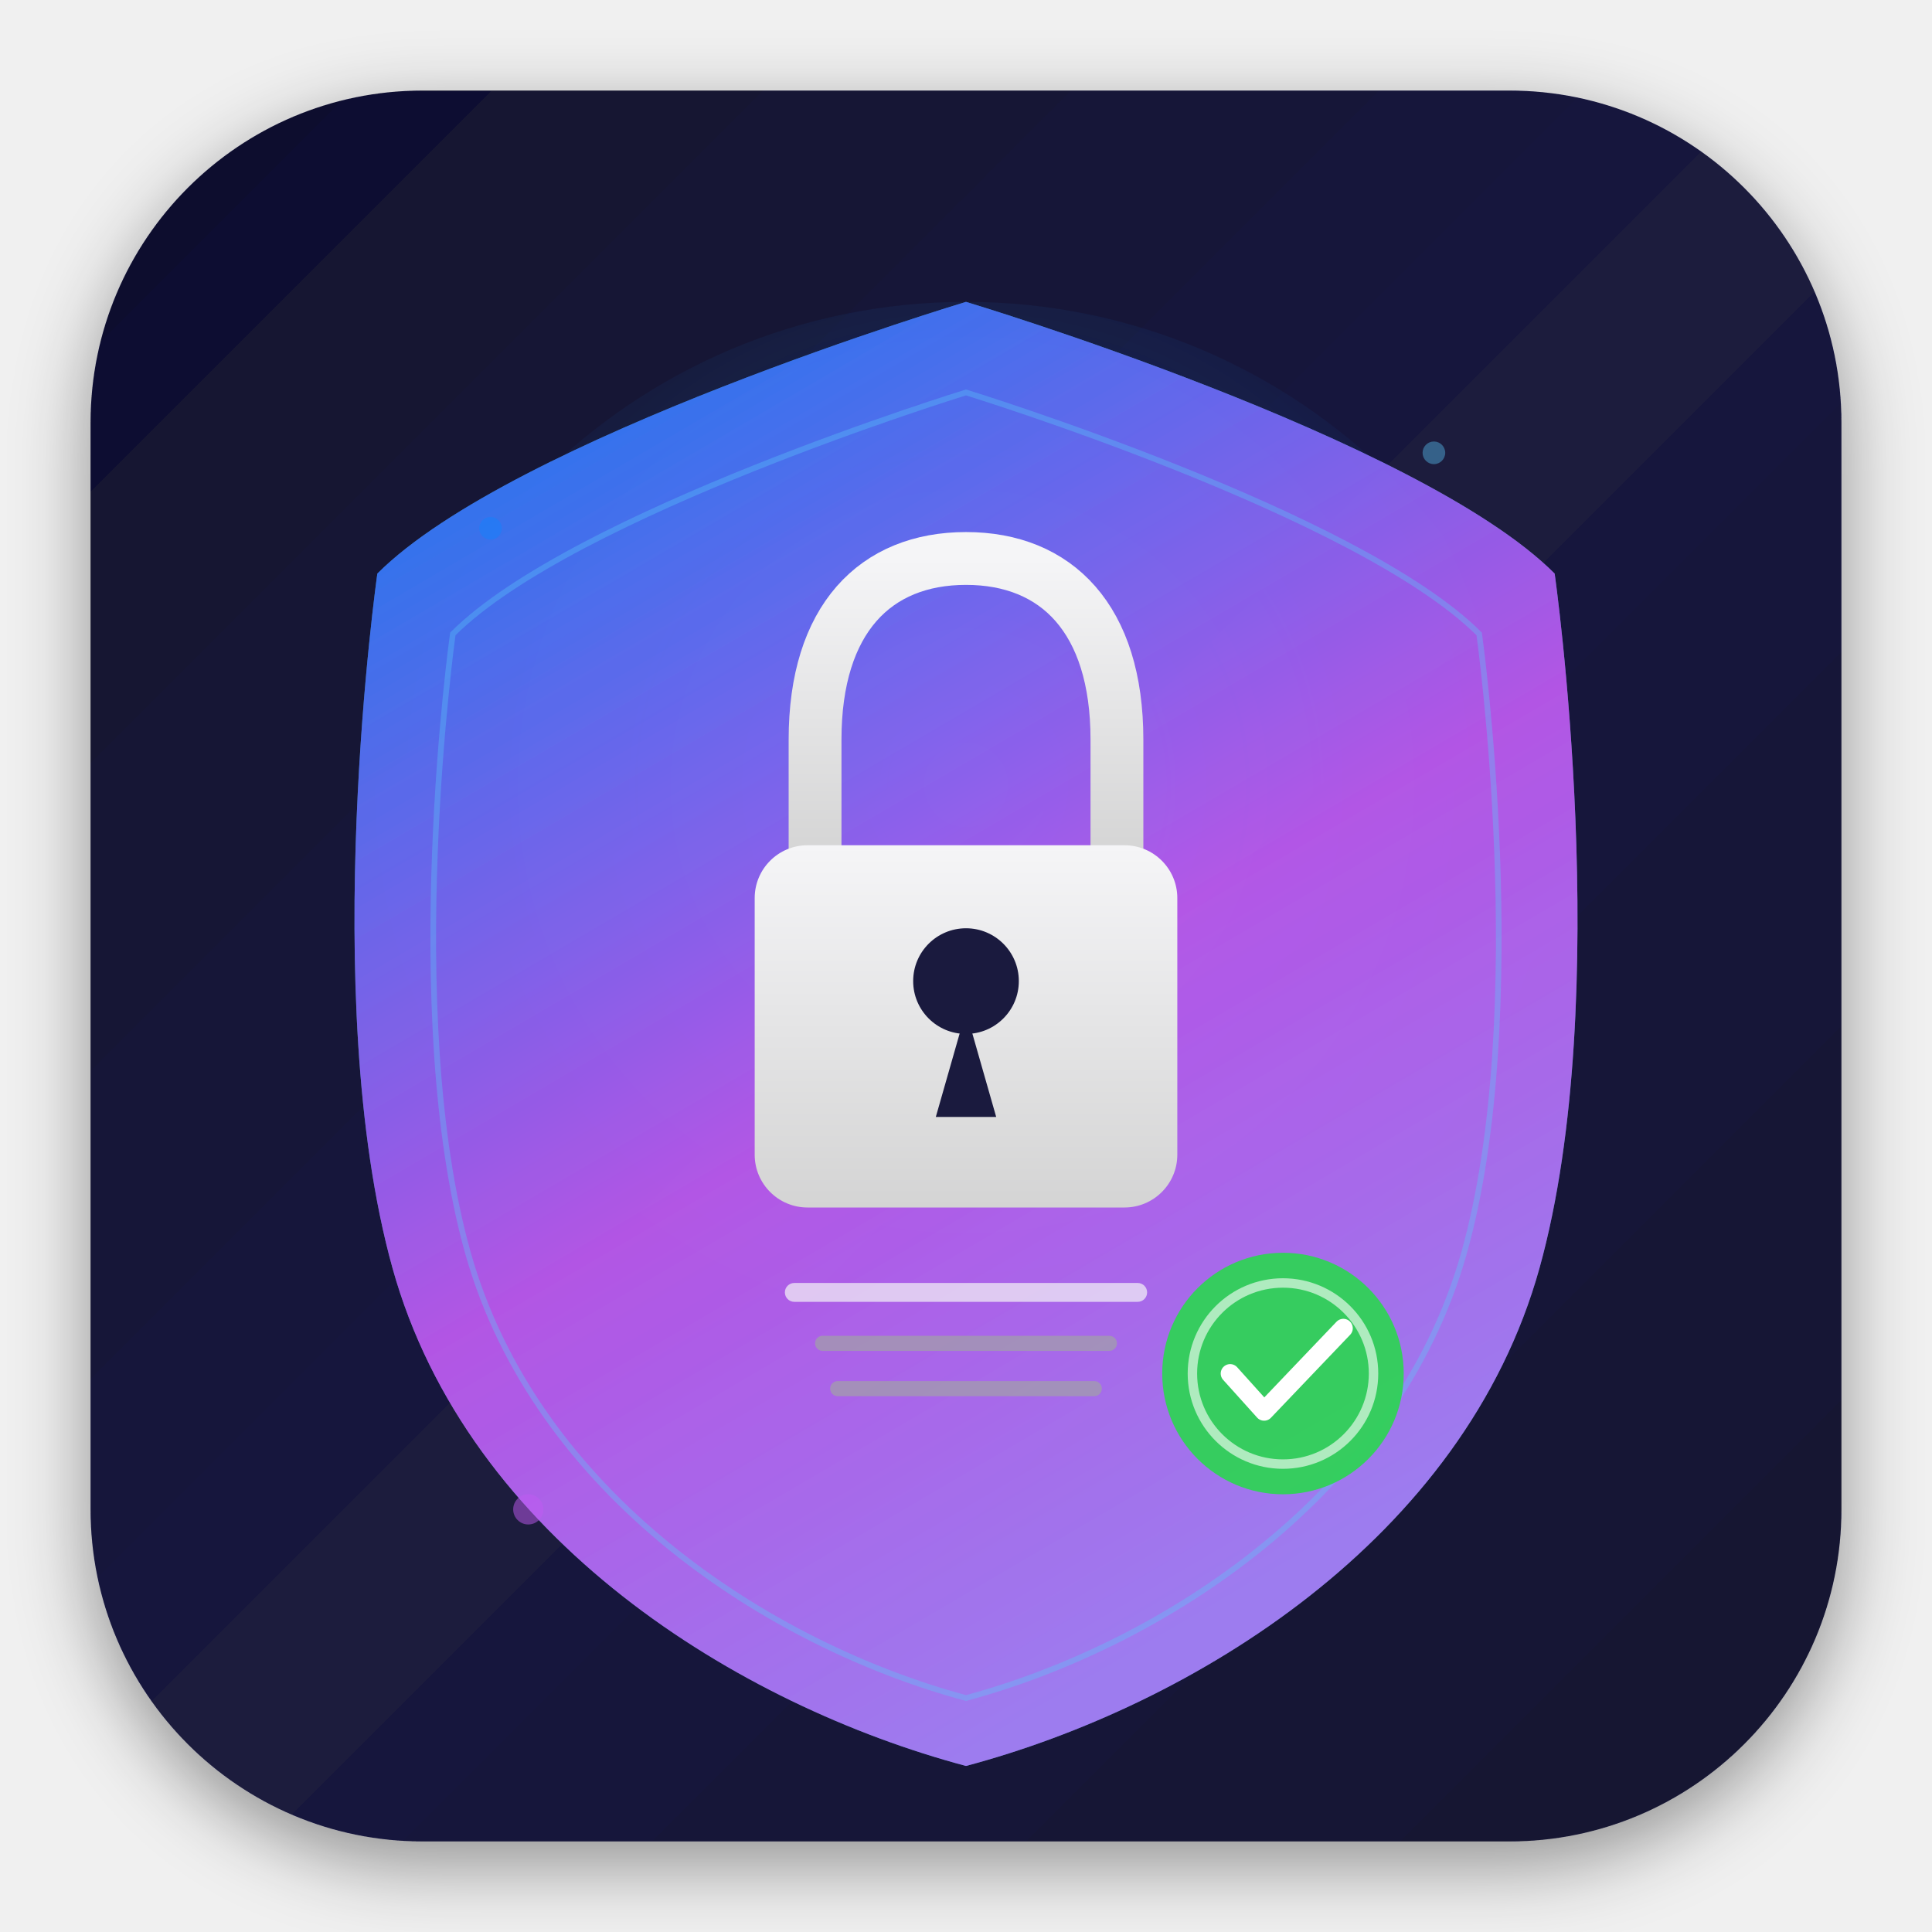
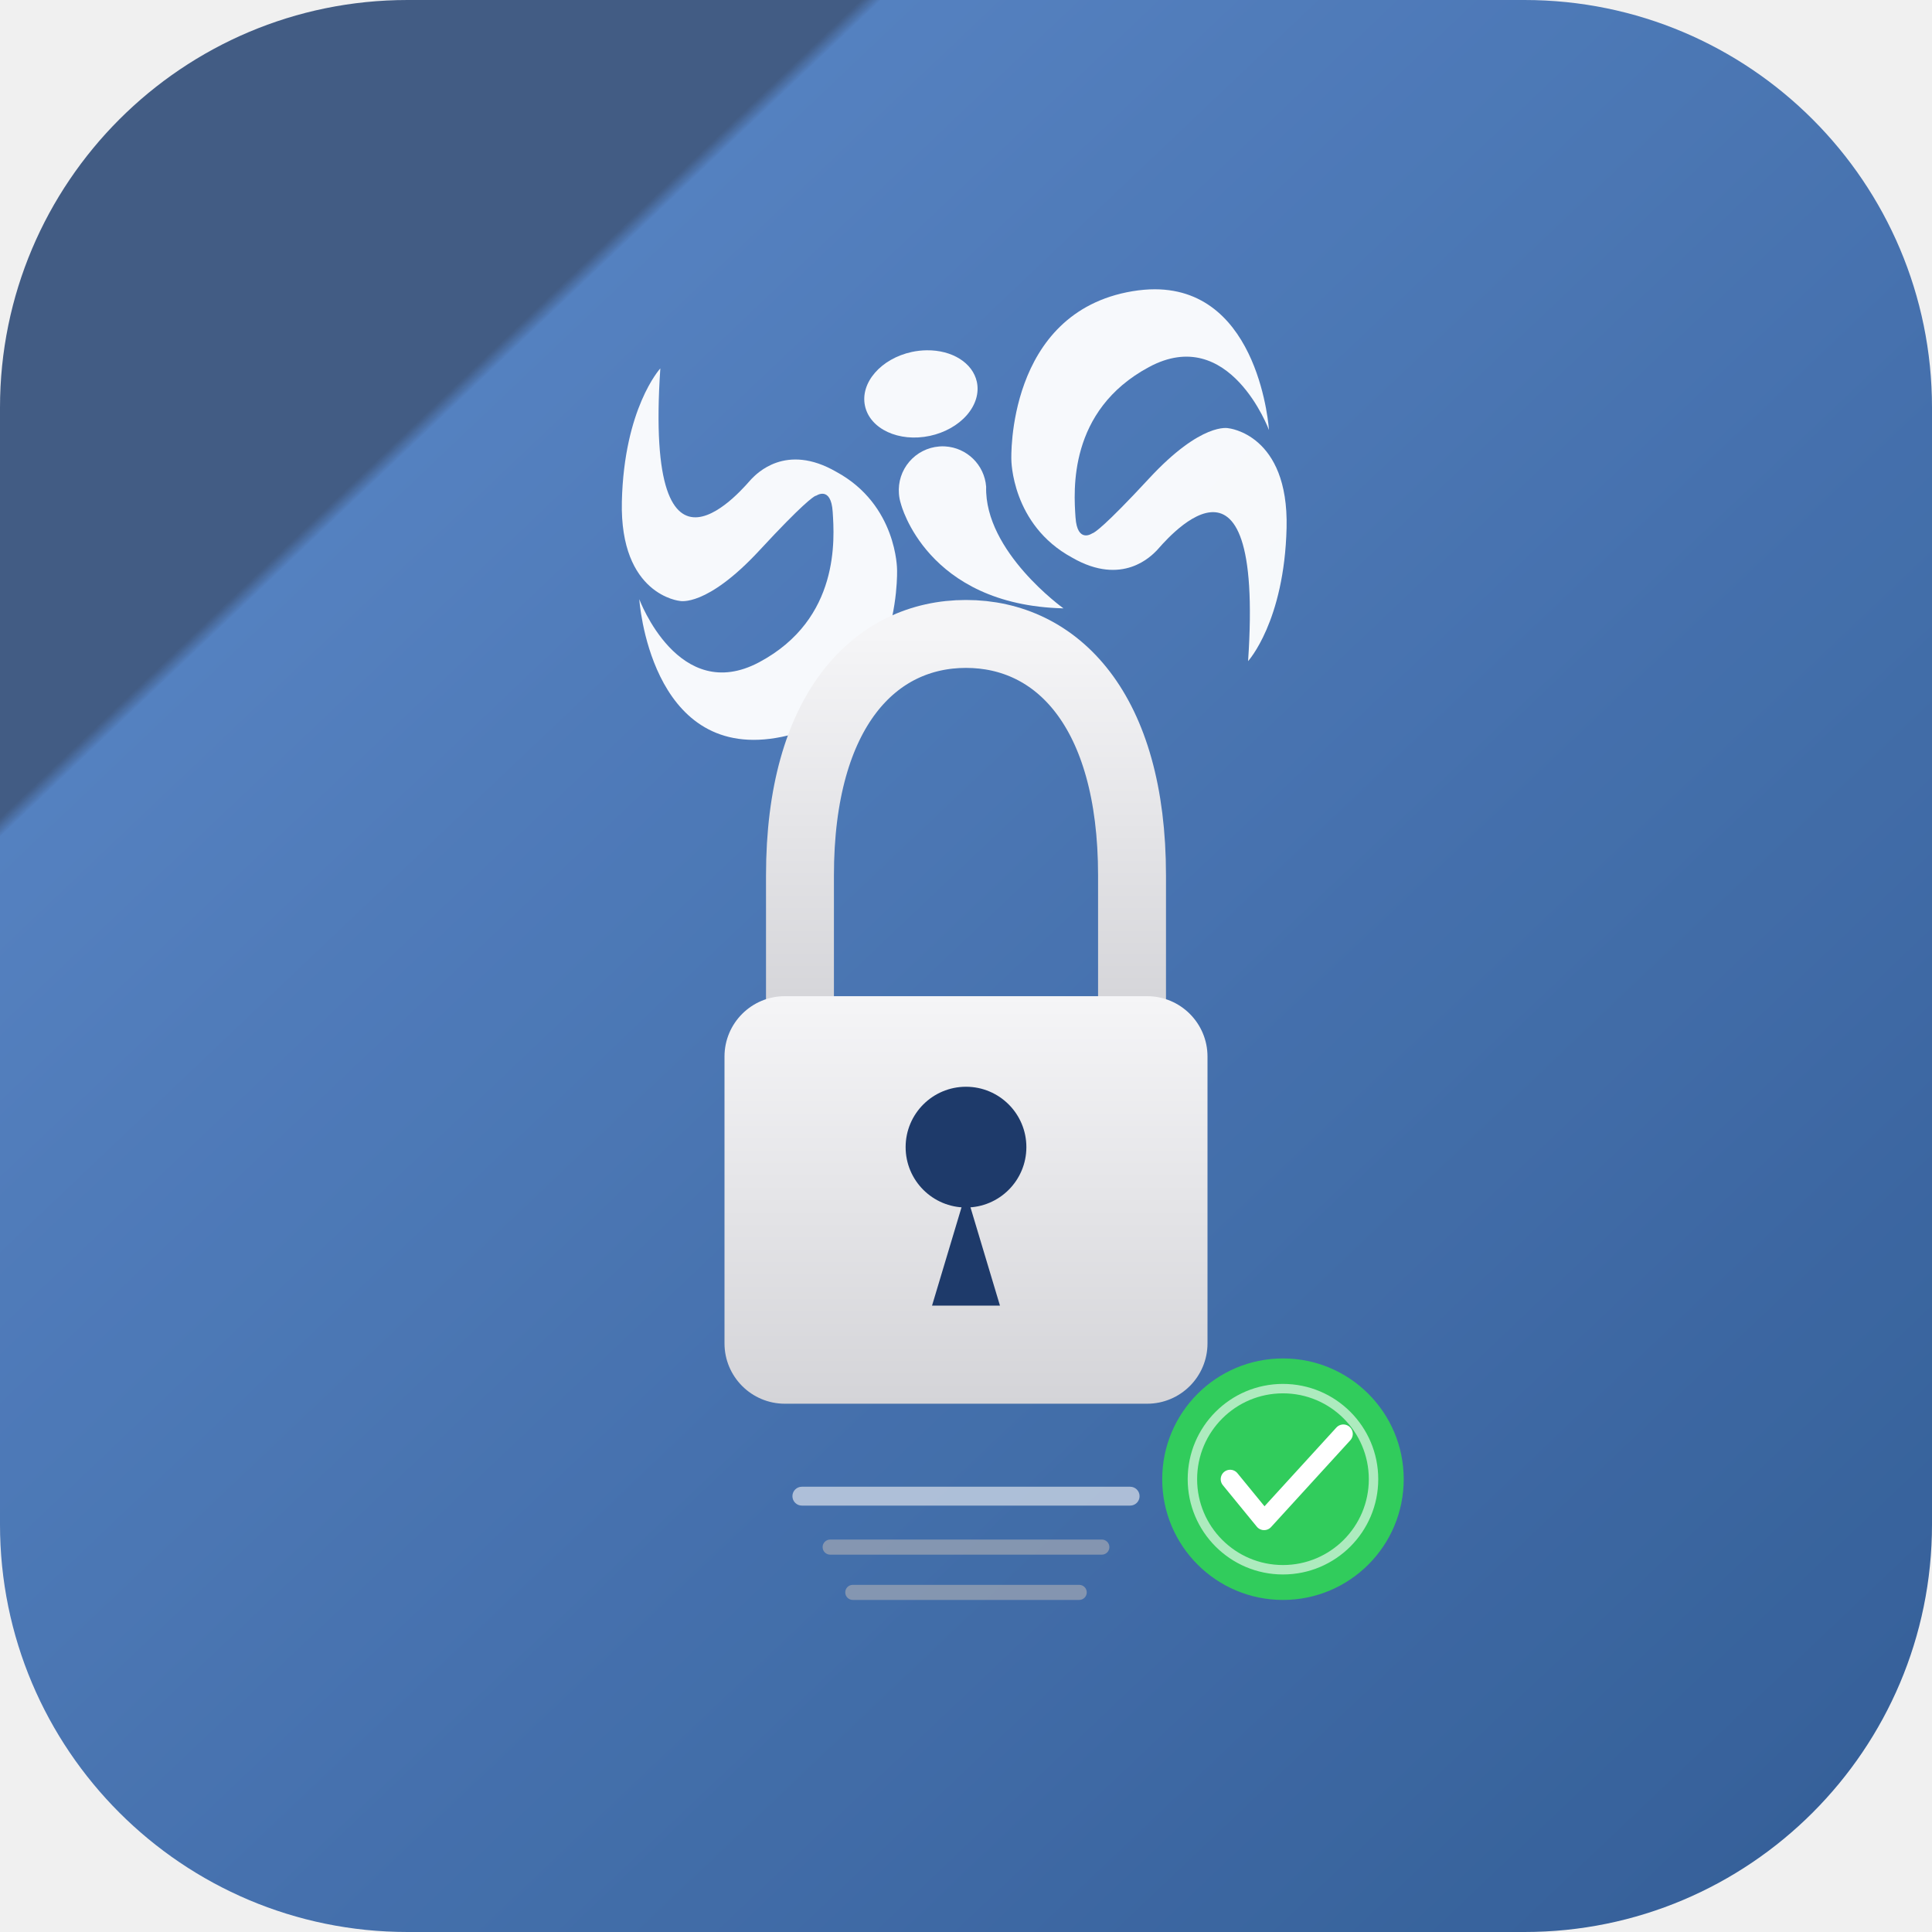
<svg xmlns="http://www.w3.org/2000/svg" viewBox="0 0 512 512" width="512" height="512">
  <defs>
-     <linearGradient id="bgGrad" x1="0" y1="0" x2="1" y2="1">
-       <stop offset="0%" stop-color="#0f0f2d" />
-       <stop offset="50%" stop-color="#1a1a3e" />
-       <stop offset="100%" stop-color="#151530" />
+     <linearGradient id="bgGrad" x1=".05" x2="1" y2="1">
+       <stop offset=".2" stop-color="#1a3a6c" stop-opacity=".9" />
+       <stop offset=".205" stop-color="#4374ba" />
+       <stop offset="1" stop-color="#1e4d8c" />
    </linearGradient>
-     <linearGradient id="shieldFill" x1="0" y1="0" x2="0.5" y2="1">
-       <stop offset="0%" stop-color="#0a84ff" />
-       <stop offset="60%" stop-color="#bf5af2" />
-       <stop offset="100%" stop-color="#a884ff" />
-     </linearGradient>
-     <radialGradient id="glow" cx="0.5" cy="0.4" r="0.5">
-       <stop offset="0%" stop-color="#5ac8fa" stop-opacity="0.3" />
-       <stop offset="100%" stop-color="#0a84ff" stop-opacity="0" />
-     </radialGradient>
    <linearGradient id="lockGrad" x1="0" y1="0" x2="0" y2="1">
      <stop offset="0%" stop-color="#f5f5f7" />
-       <stop offset="100%" stop-color="#d4d4d4" />
+       <stop offset="100%" stop-color="#d4d4d8" />
    </linearGradient>
-     <filter id="shadow" x="-8%" y="-8%" width="116%" height="120%">
-       <feDropShadow dx="0" dy="6" stdDeviation="10" flood-color="#000" flood-opacity="0.4" />
-     </filter>
-     <filter id="innerGlow" x="-10%" y="-10%" width="120%" height="120%">
-       <feGaussianBlur in="SourceAlpha" stdDeviation="6" result="blur" />
-       <feOffset dx="0" dy="2" />
-       <feComposite in2="SourceAlpha" operator="arithmetic" k2="-1" k3="1" />
-       <feFlood flood-color="#5ac8fa" flood-opacity="0.4" />
-       <feComposite in2="SourceGraphic" operator="in" />
-       <feMerge>
-         <feMergeNode />
-         <feMergeNode in="SourceGraphic" />
-       </feMerge>
-     </filter>
  </defs>
-   <rect x="24" y="24" width="464" height="464" rx="88" ry="88" fill="url(#bgGrad)" filter="url(#shadow)" />
-   <ellipse cx="256" cy="240" rx="160" ry="160" fill="url(#glow)" />
-   <path d="M256 80            C256 80 136 116 100 152            C100 152 84 264 104 336            C124 408 196 452 256 468            C316 452 388 408 408 336            C428 264 412 152 412 152            C376 116 256 80 256 80Z" fill="url(#shieldFill)" opacity="0.92" filter="url(#innerGlow)" />
-   <path d="M256 104            C256 104 152 136 120 168            C120 168 106 268 124 332            C142 396 204 436 256 450            C308 436 370 396 388 332            C406 268 392 168 392 168            C360 136 256 104 256 104Z" fill="none" stroke="#5ac8fa" stroke-width="1.5" opacity="0.35" />
-   <path d="M216 228 L216 196 C216 164 232 148 256 148 C280 148 296 164 296 196 L296 228" fill="none" stroke="url(#lockGrad)" stroke-width="14" stroke-linecap="round" />
-   <rect x="200" y="224" width="112" height="96" rx="14" ry="14" fill="url(#lockGrad)" />
-   <circle cx="256" cy="260" r="14" fill="#1a1a3e" />
-   <path d="M256 268 L248 296 L264 296 Z" fill="#1a1a3e" />
-   <g opacity="0.7">
-     <rect x="208" y="340" width="96" height="5" rx="2.5" fill="#f5f5f7" />
-     <rect x="216" y="354" width="80" height="4" rx="2" fill="#a1a1a6" />
-     <rect x="220" y="366" width="72" height="4" rx="2" fill="#a1a1a6" />
+   <rect width="512" height="512" rx="108" fill="url(#bgGrad)" opacity=".9" />
+   <g transform="translate(256, 120) scale(9.5) translate(-26.5, -12)" fill="#fff" fill-opacity=".95">
+     <path d="M31.768 7.438q-.296 0-.623.054c-3.527.59-3.38 4.696-3.38 4.696s0              1.817 1.696 2.736c1.411.814 2.223-.063 2.361-.201s3.009-3.73              2.547 3.088c0 0 1.01-1.1 1.074-3.717.062-2.618-1.623-2.78              -1.623-2.78s-.743-.188-2.22 1.409c-1.245 1.344-1.518 1.506              -1.573 1.523h-.004s-.418.295-.468-.445-.21-2.978              2.047-4.192c2.25-1.213 3.35 1.756 3.35 1.756s-.248-3.923              -3.184-3.927" />
+     <path d="M25.404 9.14a1.197 1.597 77.92 0 0-.414.046 1.197 1.597              77.92 0 0-1.308 1.504 1.197 1.597 77.92 0 0 1.808.838 1.197              1.597 77.92 0 0 1.313-1.506 1.197 1.597 77.92 0 0-1.399-.882" />
+     <path d="M17.973 9.645c-.015.017-1.011 1.115-1.073 3.713-.061              2.618 1.618 2.774 1.618 2.774s.743.184 2.22-1.41c1.2-1.297              1.5-1.495 1.567-1.524h.013s.416-.29.463.447c.048.738.211              2.987-2.045 4.194-2.253 1.206-3.35-1.756-3.35-1.756s.287              4.459 3.811 3.871c3.527-.588 3.38-4.695 3.38-4.695s.003-1.81              -1.698-2.73c-1.411-.815-2.225.062-2.365.202s-3 3.729              -2.541-3.086" />
+     <path d="M25.914 11.821a1 1 0 0 0-.16.002 1.223 1.223 0 0              0-1.125 1.317 1.2 1.2 0 0 0 .055.283s.708 2.825 4.535              2.916c0 0-2.206-1.577-2.157-3.393a1.22 1.22 0 0              0-1.148-1.125" />
  </g>
-   <circle cx="340" cy="364" r="32" fill="#30d158" opacity="0.95" />
-   <circle cx="340" cy="364" r="24" fill="none" stroke="#fff" stroke-width="2.5" opacity="0.6" />
-   <polyline points="326,364 335,374 356,352" fill="none" stroke="#fff" stroke-width="5" stroke-linecap="round" stroke-linejoin="round" />
-   <circle cx="140" cy="400" r="4" fill="#bf5af2" opacity="0.5" />
-   <circle cx="380" cy="120" r="3" fill="#5ac8fa" opacity="0.4" />
-   <circle cx="130" cy="140" r="3" fill="#0a84ff" opacity="0.4" />
+   <path d="M212 270 L212 232 C212 188 232 168 256 168 C280 168 300 188 300 232 L300 270" fill="none" stroke="url(#lockGrad)" stroke-width="18" stroke-linecap="round" />
+   <rect x="192" y="264" width="128" height="108" rx="16" fill="url(#lockGrad)" />
+   <circle cx="256" cy="304" r="16" fill="#1e3a6a" />
+   <path d="M256 316 L247 346 L265 346 Z" fill="#1e3a6a" />
+   <g opacity=".6">
+     <rect x="210" y="394" width="92" height="5" rx="2.5" fill="#f5f5f7" />
+     <rect x="218" y="408" width="76" height="4" rx="2" fill="#b0b0b6" />
+     <rect x="224" y="420" width="64" height="4" rx="2" fill="#b0b0b6" />
+   </g>
+   <circle cx="340" cy="392" r="32" fill="#30d158" opacity=".95" />
+   <circle cx="340" cy="392" r="24" fill="none" stroke="#fff" stroke-width="2.5" opacity=".6" />
+   <polyline points="326,392 335,403 356,380" fill="none" stroke="#fff" stroke-width="5" stroke-linecap="round" stroke-linejoin="round" />
</svg>
